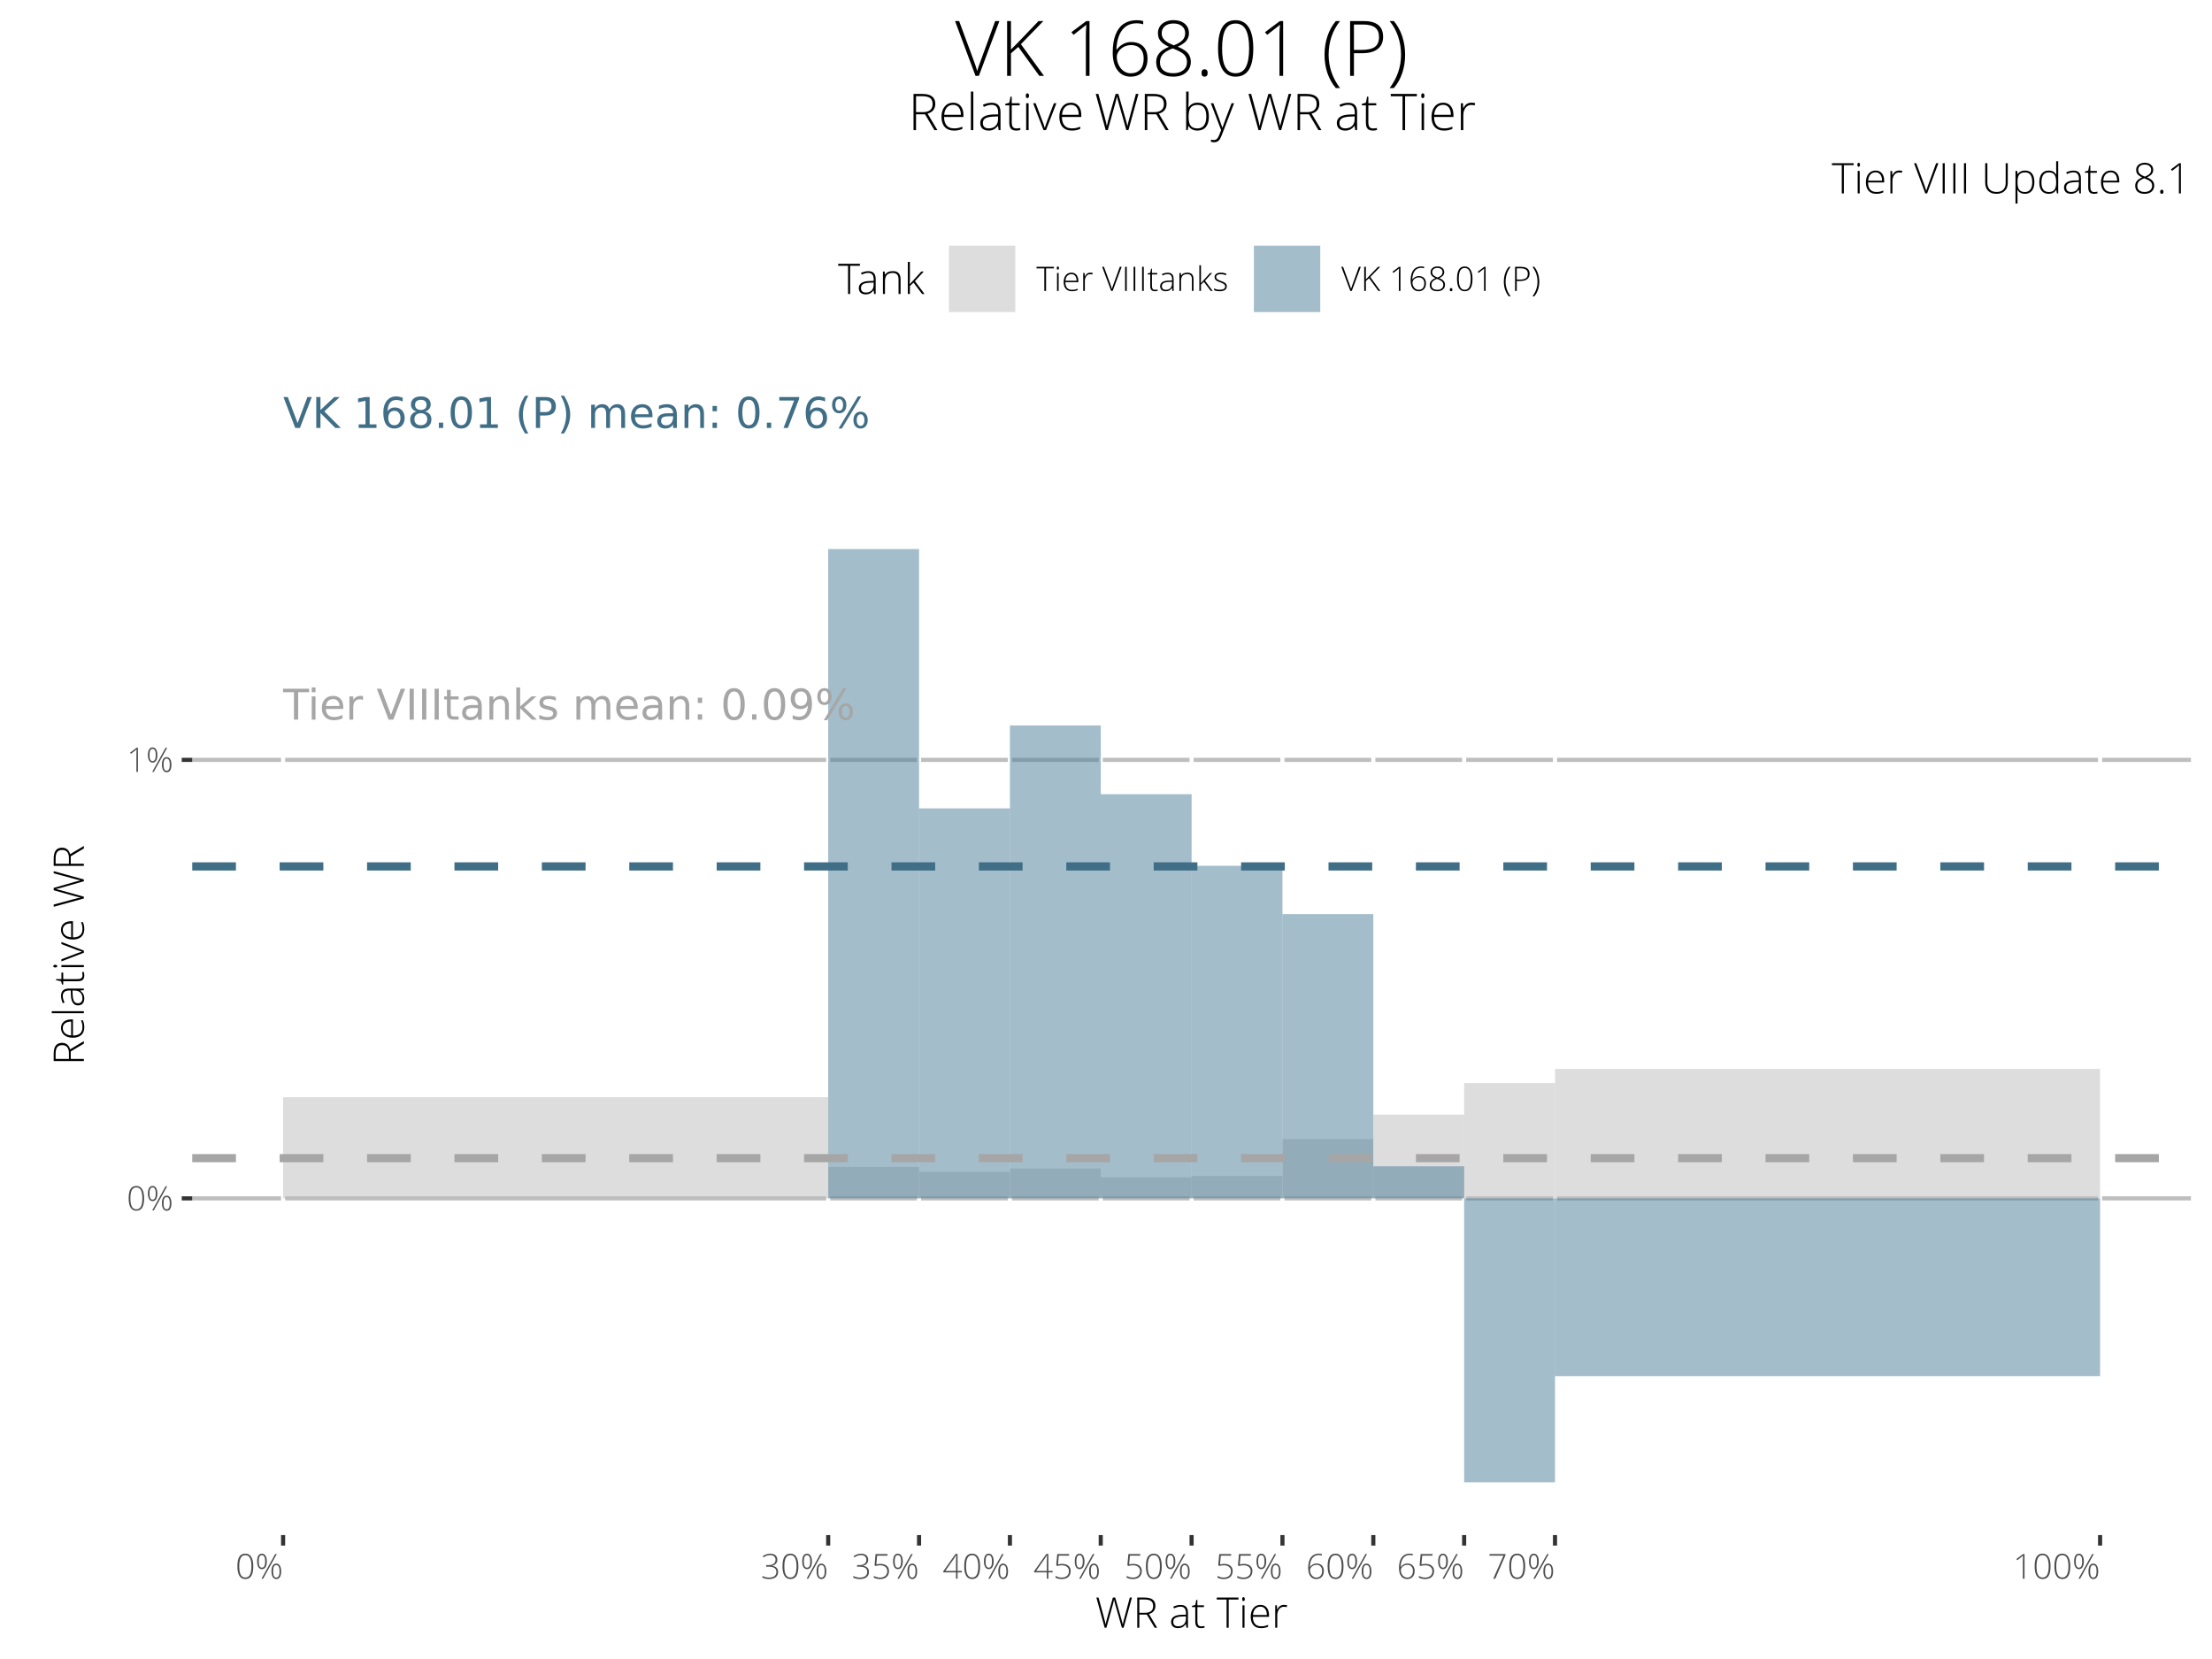
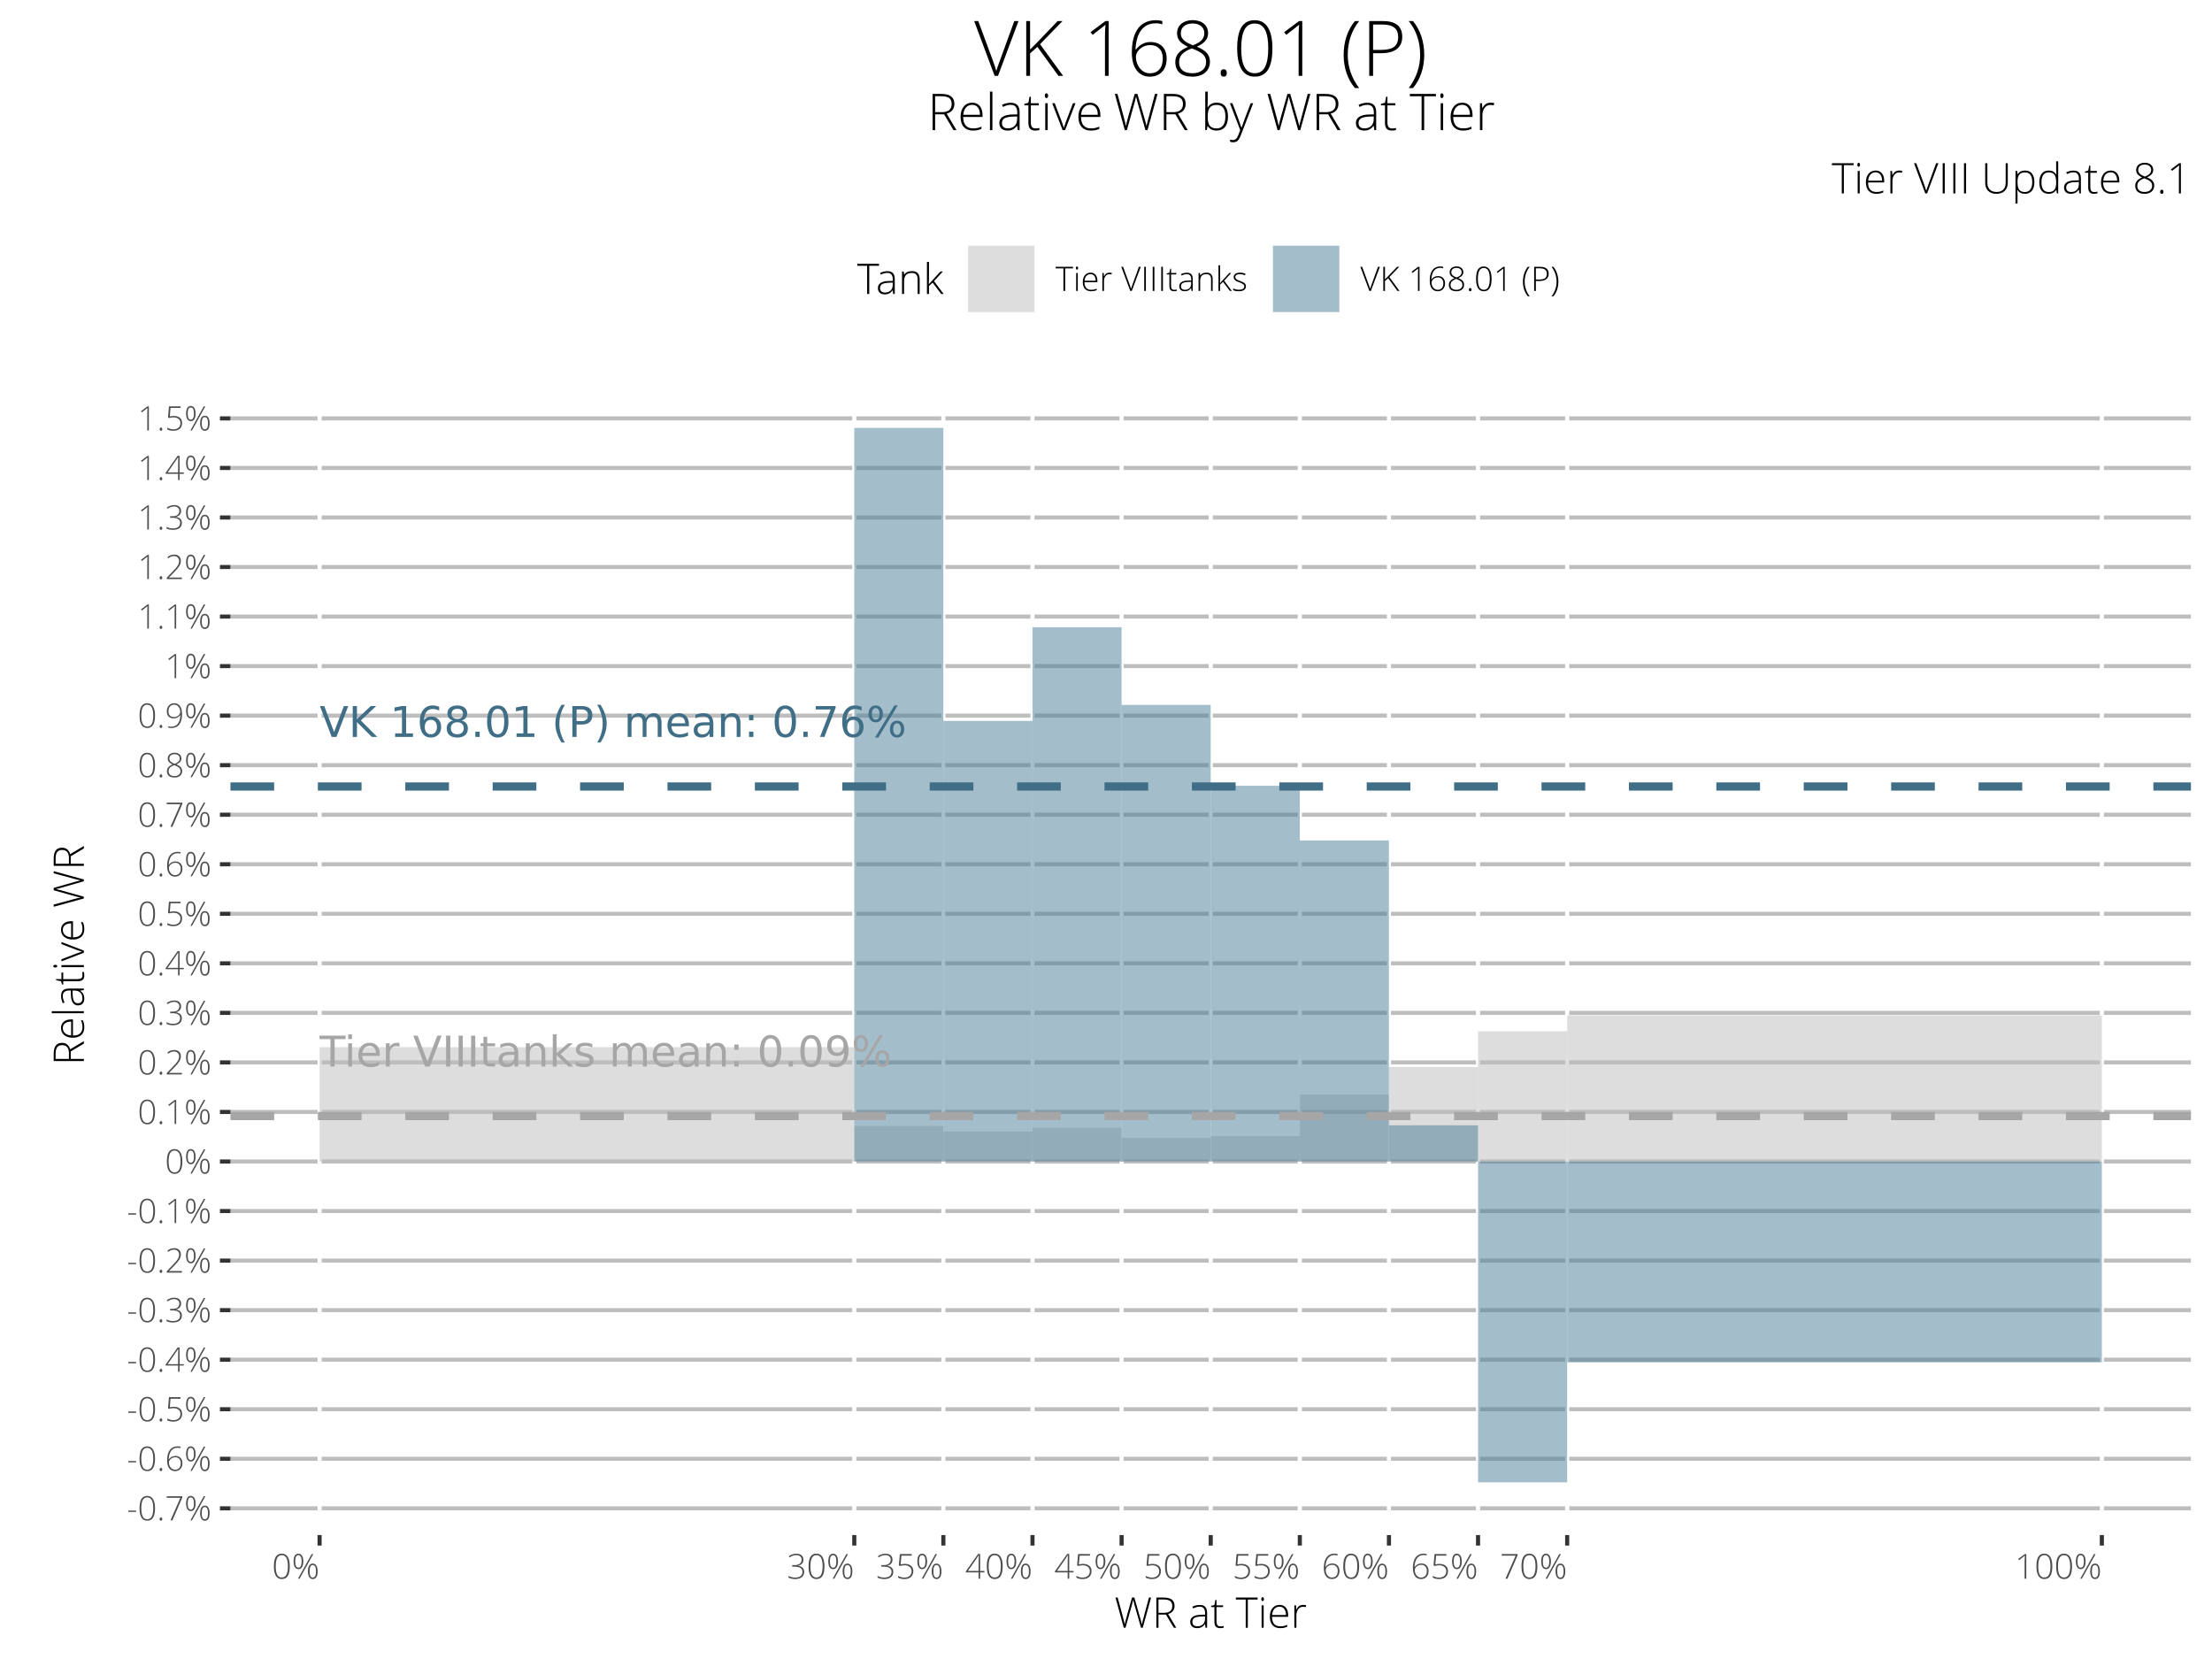
<svg xmlns="http://www.w3.org/2000/svg" class="svglite" width="576.00pt" height="432.00pt" viewBox="0 0 576.00 432.00">
  <defs>
    <style type="text/css">
    .svglite line, .svglite polyline, .svglite polygon, .svglite path, .svglite rect, .svglite circle {
      fill: none;
      stroke: #000000;
      stroke-linecap: round;
      stroke-linejoin: round;
      stroke-miterlimit: 10.00;
    }
    .svglite text {
      white-space: pre;
    }
  </style>
  </defs>
  <rect width="100%" height="100%" style="stroke: none; fill: #FFFFFF;" />
  <defs>
    <clipPath id="cpMC4wMHw1NzYuMDB8MC4wMHw0MzIuMDA=">
      <rect x="0.00" y="0.00" width="576.00" height="432.00" />
    </clipPath>
  </defs>
  <g clip-path="url(#cpMC4wMHw1NzYuMDB8MC4wMHw0MzIuMDA=)">
    <rect x="0.00" y="0" width="576.00" height="432.00" style="stroke-width: 1.07; stroke: #FFFFFF; fill: #FFFFFF;" />
  </g>
  <defs>
-     <clipPath id="cpNTAuMDZ8NTcwLjUyfDk3LjcwfDM5OS43Mw==">
-       <rect x="50.06" y="97.70" width="520.46" height="302.03" />
+     <clipPath id="cpNjAuMDF8NTcwLjUyfDk3LjcwfDM5OS43Mw==">
+       <rect x="60.01" y="97.70" width="510.51" height="302.03" />
    </clipPath>
  </defs>
-   <g clip-path="url(#cpNTAuMDZ8NTcwLjUyfDk3LjcwfDM5OS43Mw==)">
-     <rect x="50.06" y="97.70" width="520.46" height="302.03" style="stroke-width: 1.07; stroke: none;" />
-     <polyline points="50.06,369.14 570.52,369.14 " style="stroke-width: 0.53; stroke: #FFFFFF; stroke-linecap: butt;" />
-     <polyline points="50.06,254.96 570.52,254.96 " style="stroke-width: 0.53; stroke: #FFFFFF; stroke-linecap: butt;" />
-     <polyline points="50.06,140.77 570.52,140.77 " style="stroke-width: 0.53; stroke: #FFFFFF; stroke-linecap: butt;" />
-     <polyline points="144.69,399.73 144.69,97.70 " style="stroke-width: 0.53; stroke: #FFFFFF; stroke-linecap: butt;" />
-     <polyline points="227.49,399.73 227.49,97.70 " style="stroke-width: 0.53; stroke: #FFFFFF; stroke-linecap: butt;" />
-     <polyline points="251.15,399.73 251.15,97.70 " style="stroke-width: 0.53; stroke: #FFFFFF; stroke-linecap: butt;" />
-     <polyline points="274.80,399.73 274.80,97.70 " style="stroke-width: 0.53; stroke: #FFFFFF; stroke-linecap: butt;" />
-     <polyline points="298.46,399.73 298.46,97.70 " style="stroke-width: 0.53; stroke: #FFFFFF; stroke-linecap: butt;" />
-     <polyline points="322.12,399.73 322.12,97.70 " style="stroke-width: 0.53; stroke: #FFFFFF; stroke-linecap: butt;" />
-     <polyline points="345.78,399.73 345.78,97.70 " style="stroke-width: 0.53; stroke: #FFFFFF; stroke-linecap: butt;" />
-     <polyline points="369.43,399.73 369.43,97.70 " style="stroke-width: 0.53; stroke: #FFFFFF; stroke-linecap: butt;" />
-     <polyline points="393.09,399.73 393.09,97.70 " style="stroke-width: 0.53; stroke: #FFFFFF; stroke-linecap: butt;" />
-     <polyline points="475.89,399.73 475.89,97.70 " style="stroke-width: 0.53; stroke: #FFFFFF; stroke-linecap: butt;" />
-     <polyline points="50.06,312.05 570.52,312.05 " style="stroke-width: 1.07; stroke: #BEBEBE; stroke-linecap: butt;" />
-     <polyline points="50.06,197.87 570.52,197.87 " style="stroke-width: 1.07; stroke: #BEBEBE; stroke-linecap: butt;" />
-     <polyline points="73.72,399.73 73.72,97.70 " style="stroke-width: 1.07; stroke: #FFFFFF; stroke-linecap: butt;" />
-     <polyline points="215.66,399.73 215.66,97.70 " style="stroke-width: 1.07; stroke: #FFFFFF; stroke-linecap: butt;" />
-     <polyline points="239.32,399.73 239.32,97.70 " style="stroke-width: 1.07; stroke: #FFFFFF; stroke-linecap: butt;" />
-     <polyline points="262.98,399.73 262.98,97.70 " style="stroke-width: 1.07; stroke: #FFFFFF; stroke-linecap: butt;" />
-     <polyline points="286.63,399.73 286.63,97.70 " style="stroke-width: 1.07; stroke: #FFFFFF; stroke-linecap: butt;" />
-     <polyline points="310.29,399.73 310.29,97.70 " style="stroke-width: 1.07; stroke: #FFFFFF; stroke-linecap: butt;" />
-     <polyline points="333.95,399.73 333.95,97.70 " style="stroke-width: 1.07; stroke: #FFFFFF; stroke-linecap: butt;" />
-     <polyline points="357.61,399.73 357.61,97.70 " style="stroke-width: 1.07; stroke: #FFFFFF; stroke-linecap: butt;" />
-     <polyline points="381.26,399.73 381.26,97.70 " style="stroke-width: 1.07; stroke: #FFFFFF; stroke-linecap: butt;" />
-     <polyline points="404.92,399.73 404.92,97.70 " style="stroke-width: 1.07; stroke: #FFFFFF; stroke-linecap: butt;" />
-     <polyline points="546.86,399.73 546.86,97.70 " style="stroke-width: 1.07; stroke: #FFFFFF; stroke-linecap: butt;" />
-     <rect x="73.72" y="285.70" width="141.94" height="26.35" style="stroke-width: 0.00; stroke: none; stroke-linecap: butt; stroke-linejoin: miter; fill: #BDBDBD; fill-opacity: 0.50;" />
-     <rect x="215.66" y="303.87" width="23.66" height="8.18" style="stroke-width: 0.00; stroke: none; stroke-linecap: butt; stroke-linejoin: miter; fill: #BDBDBD; fill-opacity: 0.50;" />
-     <rect x="239.32" y="305.15" width="23.66" height="6.90" style="stroke-width: 0.00; stroke: none; stroke-linecap: butt; stroke-linejoin: miter; fill: #BDBDBD; fill-opacity: 0.50;" />
-     <rect x="262.98" y="304.28" width="23.66" height="7.78" style="stroke-width: 0.00; stroke: none; stroke-linecap: butt; stroke-linejoin: miter; fill: #BDBDBD; fill-opacity: 0.50;" />
-     <rect x="286.63" y="306.57" width="23.66" height="5.49" style="stroke-width: 0.00; stroke: none; stroke-linecap: butt; stroke-linejoin: miter; fill: #BDBDBD; fill-opacity: 0.50;" />
-     <rect x="310.29" y="306.22" width="23.66" height="5.83" style="stroke-width: 0.00; stroke: none; stroke-linecap: butt; stroke-linejoin: miter; fill: #BDBDBD; fill-opacity: 0.50;" />
-     <rect x="333.95" y="296.62" width="23.66" height="15.43" style="stroke-width: 0.00; stroke: none; stroke-linecap: butt; stroke-linejoin: miter; fill: #BDBDBD; fill-opacity: 0.50;" />
-     <rect x="357.61" y="290.26" width="23.66" height="21.79" style="stroke-width: 0.00; stroke: none; stroke-linecap: butt; stroke-linejoin: miter; fill: #BDBDBD; fill-opacity: 0.50;" />
-     <rect x="381.26" y="282.03" width="23.66" height="30.02" style="stroke-width: 0.00; stroke: none; stroke-linecap: butt; stroke-linejoin: miter; fill: #BDBDBD; fill-opacity: 0.50;" />
-     <rect x="404.92" y="278.36" width="141.94" height="33.69" style="stroke-width: 0.00; stroke: none; stroke-linecap: butt; stroke-linejoin: miter; fill: #BDBDBD; fill-opacity: 0.50;" />
-     <rect x="215.66" y="142.97" width="23.66" height="169.08" style="stroke-width: 0.00; stroke: none; stroke-linecap: butt; stroke-linejoin: miter; fill: #497D97; fill-opacity: 0.50;" />
-     <rect x="239.32" y="210.50" width="23.66" height="101.55" style="stroke-width: 0.00; stroke: none; stroke-linecap: butt; stroke-linejoin: miter; fill: #497D97; fill-opacity: 0.50;" />
-     <rect x="262.98" y="188.90" width="23.66" height="123.15" style="stroke-width: 0.00; stroke: none; stroke-linecap: butt; stroke-linejoin: miter; fill: #497D97; fill-opacity: 0.50;" />
-     <rect x="286.63" y="206.81" width="23.66" height="105.24" style="stroke-width: 0.00; stroke: none; stroke-linecap: butt; stroke-linejoin: miter; fill: #497D97; fill-opacity: 0.50;" />
-     <rect x="310.29" y="225.46" width="23.66" height="86.59" style="stroke-width: 0.00; stroke: none; stroke-linecap: butt; stroke-linejoin: miter; fill: #497D97; fill-opacity: 0.50;" />
-     <rect x="333.95" y="238.04" width="23.66" height="74.01" style="stroke-width: 0.00; stroke: none; stroke-linecap: butt; stroke-linejoin: miter; fill: #497D97; fill-opacity: 0.50;" />
-     <rect x="357.61" y="303.70" width="23.66" height="8.35" style="stroke-width: 0.00; stroke: none; stroke-linecap: butt; stroke-linejoin: miter; fill: #497D97; fill-opacity: 0.50;" />
-     <rect x="381.26" y="312.05" width="23.66" height="73.95" style="stroke-width: 0.00; stroke: none; stroke-linecap: butt; stroke-linejoin: miter; fill: #497D97; fill-opacity: 0.50;" />
-     <rect x="404.92" y="312.05" width="141.94" height="46.29" style="stroke-width: 0.00; stroke: none; stroke-linecap: butt; stroke-linejoin: miter; fill: #497D97; fill-opacity: 0.50;" />
-     <line x1="50.06" y1="301.58" x2="570.52" y2="301.58" style="stroke-width: 2.13; stroke: #A6A6A6; stroke-dasharray: 11.38,11.38; stroke-linecap: butt;" />
-     <line x1="50.06" y1="225.62" x2="570.52" y2="225.62" style="stroke-width: 2.13; stroke: #406E86; stroke-dasharray: 11.38,11.38; stroke-linecap: butt;" />
-     <text x="73.72" y="187.39" style="font-size: 11.04px;fill: #A6A6A6; font-family: &quot;DejaVu Sans&quot;;" textLength="148.88px" lengthAdjust="spacingAndGlyphs">Tier VIIItanks mean: 0.09%</text>
-     <text x="73.72" y="111.43" style="font-size: 11.04px;fill: #406E86; font-family: &quot;DejaVu Sans&quot;;" textLength="152.73px" lengthAdjust="spacingAndGlyphs">VK 168.01 (P) mean: 0.76%</text>
+   <g clip-path="url(#cpNjAuMDF8NTcwLjUyfDk3LjcwfDM5OS43Mw==)">
+     <rect x="60.01" y="97.70" width="510.51" height="302.03" style="stroke-width: 1.07; stroke: none;" />
+     <polyline points="60.01,399.21 570.52,399.21 " style="stroke-width: 0.53; stroke: #FFFFFF; stroke-linecap: butt;" />
+     <polyline points="60.01,386.31 570.52,386.31 " style="stroke-width: 0.53; stroke: #FFFFFF; stroke-linecap: butt;" />
+     <polyline points="60.01,373.41 570.52,373.41 " style="stroke-width: 0.53; stroke: #FFFFFF; stroke-linecap: butt;" />
+     <polyline points="60.01,360.51 570.52,360.51 " style="stroke-width: 0.53; stroke: #FFFFFF; stroke-linecap: butt;" />
+     <polyline points="60.01,347.61 570.52,347.61 " style="stroke-width: 0.53; stroke: #FFFFFF; stroke-linecap: butt;" />
+     <polyline points="60.01,334.71 570.52,334.71 " style="stroke-width: 0.53; stroke: #FFFFFF; stroke-linecap: butt;" />
+     <polyline points="60.01,321.80 570.52,321.80 " style="stroke-width: 0.53; stroke: #FFFFFF; stroke-linecap: butt;" />
+     <polyline points="60.01,308.90 570.52,308.90 " style="stroke-width: 0.53; stroke: #FFFFFF; stroke-linecap: butt;" />
+     <polyline points="60.01,296.00 570.52,296.00 " style="stroke-width: 0.53; stroke: #FFFFFF; stroke-linecap: butt;" />
+     <polyline points="60.01,283.10 570.52,283.10 " style="stroke-width: 0.53; stroke: #FFFFFF; stroke-linecap: butt;" />
+     <polyline points="60.01,270.20 570.52,270.20 " style="stroke-width: 0.53; stroke: #FFFFFF; stroke-linecap: butt;" />
+     <polyline points="60.01,257.30 570.52,257.30 " style="stroke-width: 0.53; stroke: #FFFFFF; stroke-linecap: butt;" />
+     <polyline points="60.01,244.40 570.52,244.40 " style="stroke-width: 0.53; stroke: #FFFFFF; stroke-linecap: butt;" />
+     <polyline points="60.01,231.50 570.52,231.50 " style="stroke-width: 0.53; stroke: #FFFFFF; stroke-linecap: butt;" />
+     <polyline points="60.01,218.60 570.52,218.60 " style="stroke-width: 0.53; stroke: #FFFFFF; stroke-linecap: butt;" />
+     <polyline points="60.01,205.70 570.52,205.70 " style="stroke-width: 0.53; stroke: #FFFFFF; stroke-linecap: butt;" />
+     <polyline points="60.01,192.80 570.52,192.80 " style="stroke-width: 0.53; stroke: #FFFFFF; stroke-linecap: butt;" />
+     <polyline points="60.01,179.90 570.52,179.90 " style="stroke-width: 0.53; stroke: #FFFFFF; stroke-linecap: butt;" />
+     <polyline points="60.01,167.00 570.52,167.00 " style="stroke-width: 0.53; stroke: #FFFFFF; stroke-linecap: butt;" />
+     <polyline points="60.01,154.10 570.52,154.10 " style="stroke-width: 0.53; stroke: #FFFFFF; stroke-linecap: butt;" />
+     <polyline points="60.01,141.20 570.52,141.20 " style="stroke-width: 0.53; stroke: #FFFFFF; stroke-linecap: butt;" />
+     <polyline points="60.01,128.30 570.52,128.30 " style="stroke-width: 0.53; stroke: #FFFFFF; stroke-linecap: butt;" />
+     <polyline points="60.01,115.40 570.52,115.40 " style="stroke-width: 0.53; stroke: #FFFFFF; stroke-linecap: butt;" />
+     <polyline points="60.01,102.50 570.52,102.50 " style="stroke-width: 0.53; stroke: #FFFFFF; stroke-linecap: butt;" />
+     <polyline points="152.83,399.73 152.83,97.70 " style="stroke-width: 0.53; stroke: #FFFFFF; stroke-linecap: butt;" />
+     <polyline points="234.05,399.73 234.05,97.70 " style="stroke-width: 0.53; stroke: #FFFFFF; stroke-linecap: butt;" />
+     <polyline points="257.25,399.73 257.25,97.70 " style="stroke-width: 0.53; stroke: #FFFFFF; stroke-linecap: butt;" />
+     <polyline points="280.46,399.73 280.46,97.70 " style="stroke-width: 0.53; stroke: #FFFFFF; stroke-linecap: butt;" />
+     <polyline points="303.66,399.73 303.66,97.70 " style="stroke-width: 0.53; stroke: #FFFFFF; stroke-linecap: butt;" />
+     <polyline points="326.87,399.73 326.87,97.70 " style="stroke-width: 0.53; stroke: #FFFFFF; stroke-linecap: butt;" />
+     <polyline points="350.07,399.73 350.07,97.70 " style="stroke-width: 0.53; stroke: #FFFFFF; stroke-linecap: butt;" />
+     <polyline points="373.28,399.73 373.28,97.70 " style="stroke-width: 0.53; stroke: #FFFFFF; stroke-linecap: butt;" />
+     <polyline points="396.48,399.73 396.48,97.70 " style="stroke-width: 0.53; stroke: #FFFFFF; stroke-linecap: butt;" />
+     <polyline points="477.70,399.73 477.70,97.70 " style="stroke-width: 0.53; stroke: #FFFFFF; stroke-linecap: butt;" />
+     <polyline points="60.01,392.76 570.52,392.76 " style="stroke-width: 1.07; stroke: #BEBEBE; stroke-linecap: butt;" />
+     <polyline points="60.01,379.86 570.52,379.86 " style="stroke-width: 1.07; stroke: #BEBEBE; stroke-linecap: butt;" />
+     <polyline points="60.01,366.96 570.52,366.96 " style="stroke-width: 1.07; stroke: #BEBEBE; stroke-linecap: butt;" />
+     <polyline points="60.01,354.06 570.52,354.06 " style="stroke-width: 1.07; stroke: #BEBEBE; stroke-linecap: butt;" />
+     <polyline points="60.01,341.16 570.52,341.16 " style="stroke-width: 1.07; stroke: #BEBEBE; stroke-linecap: butt;" />
+     <polyline points="60.01,328.26 570.52,328.26 " style="stroke-width: 1.07; stroke: #BEBEBE; stroke-linecap: butt;" />
+     <polyline points="60.01,315.35 570.52,315.35 " style="stroke-width: 1.07; stroke: #BEBEBE; stroke-linecap: butt;" />
+     <polyline points="60.01,302.45 570.52,302.45 " style="stroke-width: 1.07; stroke: #BEBEBE; stroke-linecap: butt;" />
+     <polyline points="60.01,289.55 570.52,289.55 " style="stroke-width: 1.07; stroke: #BEBEBE; stroke-linecap: butt;" />
+     <polyline points="60.01,276.65 570.52,276.65 " style="stroke-width: 1.07; stroke: #BEBEBE; stroke-linecap: butt;" />
+     <polyline points="60.01,263.75 570.52,263.75 " style="stroke-width: 1.07; stroke: #BEBEBE; stroke-linecap: butt;" />
+     <polyline points="60.01,250.85 570.52,250.85 " style="stroke-width: 1.07; stroke: #BEBEBE; stroke-linecap: butt;" />
+     <polyline points="60.01,237.95 570.52,237.95 " style="stroke-width: 1.07; stroke: #BEBEBE; stroke-linecap: butt;" />
+     <polyline points="60.01,225.05 570.52,225.05 " style="stroke-width: 1.07; stroke: #BEBEBE; stroke-linecap: butt;" />
+     <polyline points="60.01,212.15 570.52,212.15 " style="stroke-width: 1.07; stroke: #BEBEBE; stroke-linecap: butt;" />
+     <polyline points="60.01,199.25 570.52,199.25 " style="stroke-width: 1.07; stroke: #BEBEBE; stroke-linecap: butt;" />
+     <polyline points="60.01,186.35 570.52,186.35 " style="stroke-width: 1.07; stroke: #BEBEBE; stroke-linecap: butt;" />
+     <polyline points="60.01,173.45 570.52,173.45 " style="stroke-width: 1.07; stroke: #BEBEBE; stroke-linecap: butt;" />
+     <polyline points="60.01,160.55 570.52,160.55 " style="stroke-width: 1.07; stroke: #BEBEBE; stroke-linecap: butt;" />
+     <polyline points="60.01,147.65 570.52,147.65 " style="stroke-width: 1.07; stroke: #BEBEBE; stroke-linecap: butt;" />
+     <polyline points="60.01,134.75 570.52,134.75 " style="stroke-width: 1.07; stroke: #BEBEBE; stroke-linecap: butt;" />
+     <polyline points="60.01,121.85 570.52,121.85 " style="stroke-width: 1.07; stroke: #BEBEBE; stroke-linecap: butt;" />
+     <polyline points="60.01,108.95 570.52,108.95 " style="stroke-width: 1.07; stroke: #BEBEBE; stroke-linecap: butt;" />
+     <polyline points="83.22,399.73 83.22,97.70 " style="stroke-width: 1.07; stroke: #FFFFFF; stroke-linecap: butt;" />
+     <polyline points="222.45,399.73 222.45,97.70 " style="stroke-width: 1.07; stroke: #FFFFFF; stroke-linecap: butt;" />
+     <polyline points="245.65,399.73 245.65,97.70 " style="stroke-width: 1.07; stroke: #FFFFFF; stroke-linecap: butt;" />
+     <polyline points="268.86,399.73 268.86,97.70 " style="stroke-width: 1.07; stroke: #FFFFFF; stroke-linecap: butt;" />
+     <polyline points="292.06,399.73 292.06,97.70 " style="stroke-width: 1.07; stroke: #FFFFFF; stroke-linecap: butt;" />
+     <polyline points="315.27,399.73 315.27,97.70 " style="stroke-width: 1.07; stroke: #FFFFFF; stroke-linecap: butt;" />
+     <polyline points="338.47,399.73 338.47,97.70 " style="stroke-width: 1.07; stroke: #FFFFFF; stroke-linecap: butt;" />
+     <polyline points="361.68,399.73 361.68,97.70 " style="stroke-width: 1.07; stroke: #FFFFFF; stroke-linecap: butt;" />
+     <polyline points="384.88,399.73 384.88,97.70 " style="stroke-width: 1.07; stroke: #FFFFFF; stroke-linecap: butt;" />
+     <polyline points="408.09,399.73 408.09,97.70 " style="stroke-width: 1.07; stroke: #FFFFFF; stroke-linecap: butt;" />
+     <polyline points="547.32,399.73 547.32,97.70 " style="stroke-width: 1.07; stroke: #FFFFFF; stroke-linecap: butt;" />
+     <rect x="83.22" y="272.68" width="139.23" height="29.77" style="stroke-width: 0.00; stroke: none; stroke-linecap: butt; stroke-linejoin: miter; fill: #BDBDBD; fill-opacity: 0.50;" />
+     <rect x="222.45" y="293.21" width="23.20" height="9.24" style="stroke-width: 0.00; stroke: none; stroke-linecap: butt; stroke-linejoin: miter; fill: #BDBDBD; fill-opacity: 0.50;" />
+     <rect x="245.65" y="294.66" width="23.20" height="7.79" style="stroke-width: 0.00; stroke: none; stroke-linecap: butt; stroke-linejoin: miter; fill: #BDBDBD; fill-opacity: 0.50;" />
+     <rect x="268.86" y="293.67" width="23.20" height="8.78" style="stroke-width: 0.00; stroke: none; stroke-linecap: butt; stroke-linejoin: miter; fill: #BDBDBD; fill-opacity: 0.50;" />
+     <rect x="292.06" y="296.26" width="23.20" height="6.20" style="stroke-width: 0.00; stroke: none; stroke-linecap: butt; stroke-linejoin: miter; fill: #BDBDBD; fill-opacity: 0.50;" />
+     <rect x="315.27" y="295.86" width="23.20" height="6.59" style="stroke-width: 0.00; stroke: none; stroke-linecap: butt; stroke-linejoin: miter; fill: #BDBDBD; fill-opacity: 0.50;" />
+     <rect x="338.47" y="285.02" width="23.20" height="17.43" style="stroke-width: 0.00; stroke: none; stroke-linecap: butt; stroke-linejoin: miter; fill: #BDBDBD; fill-opacity: 0.50;" />
+     <rect x="361.68" y="277.84" width="23.20" height="24.62" style="stroke-width: 0.00; stroke: none; stroke-linecap: butt; stroke-linejoin: miter; fill: #BDBDBD; fill-opacity: 0.50;" />
+     <rect x="384.88" y="268.54" width="23.20" height="33.92" style="stroke-width: 0.00; stroke: none; stroke-linecap: butt; stroke-linejoin: miter; fill: #BDBDBD; fill-opacity: 0.50;" />
+     <rect x="408.09" y="264.39" width="139.23" height="38.06" style="stroke-width: 0.00; stroke: none; stroke-linecap: butt; stroke-linejoin: miter; fill: #BDBDBD; fill-opacity: 0.50;" />
+     <rect x="222.45" y="111.43" width="23.20" height="191.02" style="stroke-width: 0.00; stroke: none; stroke-linecap: butt; stroke-linejoin: miter; fill: #497D97; fill-opacity: 0.50;" />
+     <rect x="245.65" y="187.72" width="23.20" height="114.73" style="stroke-width: 0.00; stroke: none; stroke-linecap: butt; stroke-linejoin: miter; fill: #497D97; fill-opacity: 0.50;" />
+     <rect x="268.86" y="163.32" width="23.20" height="139.14" style="stroke-width: 0.00; stroke: none; stroke-linecap: butt; stroke-linejoin: miter; fill: #497D97; fill-opacity: 0.50;" />
+     <rect x="292.06" y="183.56" width="23.20" height="118.89" style="stroke-width: 0.00; stroke: none; stroke-linecap: butt; stroke-linejoin: miter; fill: #497D97; fill-opacity: 0.50;" />
+     <rect x="315.27" y="204.62" width="23.20" height="97.83" style="stroke-width: 0.00; stroke: none; stroke-linecap: butt; stroke-linejoin: miter; fill: #497D97; fill-opacity: 0.50;" />
+     <rect x="338.47" y="218.84" width="23.20" height="83.62" style="stroke-width: 0.00; stroke: none; stroke-linecap: butt; stroke-linejoin: miter; fill: #497D97; fill-opacity: 0.50;" />
+     <rect x="361.68" y="293.02" width="23.20" height="9.43" style="stroke-width: 0.00; stroke: none; stroke-linecap: butt; stroke-linejoin: miter; fill: #497D97; fill-opacity: 0.50;" />
+     <rect x="384.88" y="302.45" width="23.20" height="83.55" style="stroke-width: 0.00; stroke: none; stroke-linecap: butt; stroke-linejoin: miter; fill: #497D97; fill-opacity: 0.50;" />
+     <rect x="408.09" y="302.45" width="139.23" height="52.30" style="stroke-width: 0.00; stroke: none; stroke-linecap: butt; stroke-linejoin: miter; fill: #497D97; fill-opacity: 0.50;" />
+     <line x1="60.01" y1="290.62" x2="570.52" y2="290.62" style="stroke-width: 2.13; stroke: #A6A6A6; stroke-dasharray: 11.38,11.38; stroke-linecap: butt;" />
+     <line x1="60.01" y1="204.80" x2="570.52" y2="204.80" style="stroke-width: 2.13; stroke: #406E86; stroke-dasharray: 11.38,11.38; stroke-linecap: butt;" />
+     <text x="83.22" y="277.72" style="font-size: 11.04px;fill: #A6A6A6; font-family: &quot;DejaVu Sans&quot;;" textLength="148.88px" lengthAdjust="spacingAndGlyphs">Tier VIIItanks mean: 0.09%</text>
+     <text x="83.22" y="191.90" style="font-size: 11.04px;fill: #406E86; font-family: &quot;DejaVu Sans&quot;;" textLength="152.73px" lengthAdjust="spacingAndGlyphs">VK 168.01 (P) mean: 0.76%</text>
  </g>
  <g clip-path="url(#cpMC4wMHw1NzYuMDB8MC4wMHw0MzIuMDA=)">
-     <text x="45.13" y="315.19" text-anchor="end" style="font-size: 8.80px; font-weight: 300;fill: #4D4D4D; font-family: &quot;Open Sans&quot;;" textLength="12.12px" lengthAdjust="spacingAndGlyphs">0%</text>
-     <text x="45.13" y="201.00" text-anchor="end" style="font-size: 8.80px; font-weight: 300;fill: #4D4D4D; font-family: &quot;Open Sans&quot;;" textLength="12.12px" lengthAdjust="spacingAndGlyphs">1%</text>
-     <polyline points="47.32,312.05 50.06,312.05 " style="stroke-width: 1.07; stroke: #333333; stroke-linecap: butt;" />
-     <polyline points="47.32,197.87 50.06,197.87 " style="stroke-width: 1.07; stroke: #333333; stroke-linecap: butt;" />
-     <polyline points="73.72,402.47 73.72,399.73 " style="stroke-width: 1.07; stroke: #333333; stroke-linecap: butt;" />
-     <polyline points="215.66,402.47 215.66,399.73 " style="stroke-width: 1.07; stroke: #333333; stroke-linecap: butt;" />
-     <polyline points="239.32,402.47 239.32,399.73 " style="stroke-width: 1.07; stroke: #333333; stroke-linecap: butt;" />
-     <polyline points="262.98,402.47 262.98,399.73 " style="stroke-width: 1.07; stroke: #333333; stroke-linecap: butt;" />
-     <polyline points="286.63,402.47 286.63,399.73 " style="stroke-width: 1.07; stroke: #333333; stroke-linecap: butt;" />
-     <polyline points="310.29,402.47 310.29,399.73 " style="stroke-width: 1.07; stroke: #333333; stroke-linecap: butt;" />
-     <polyline points="333.95,402.47 333.95,399.73 " style="stroke-width: 1.07; stroke: #333333; stroke-linecap: butt;" />
-     <polyline points="357.61,402.47 357.61,399.73 " style="stroke-width: 1.07; stroke: #333333; stroke-linecap: butt;" />
-     <polyline points="381.26,402.47 381.26,399.73 " style="stroke-width: 1.07; stroke: #333333; stroke-linecap: butt;" />
-     <polyline points="404.92,402.47 404.92,399.73 " style="stroke-width: 1.07; stroke: #333333; stroke-linecap: butt;" />
-     <polyline points="546.86,402.47 546.86,399.73 " style="stroke-width: 1.07; stroke: #333333; stroke-linecap: butt;" />
-     <text x="73.72" y="411.09" text-anchor="end" style="font-size: 9.00px; font-weight: 300;fill: #4D4D4D; font-family: &quot;Open Sans&quot;;" textLength="12.41px" lengthAdjust="spacingAndGlyphs">0%</text>
-     <text x="215.66" y="411.09" text-anchor="end" style="font-size: 9.00px; font-weight: 300;fill: #4D4D4D; font-family: &quot;Open Sans&quot;;" textLength="17.55px" lengthAdjust="spacingAndGlyphs">30%</text>
-     <text x="239.32" y="411.09" text-anchor="end" style="font-size: 9.00px; font-weight: 300;fill: #4D4D4D; font-family: &quot;Open Sans&quot;;" textLength="17.55px" lengthAdjust="spacingAndGlyphs">35%</text>
-     <text x="262.98" y="411.09" text-anchor="end" style="font-size: 9.00px; font-weight: 300;fill: #4D4D4D; font-family: &quot;Open Sans&quot;;" textLength="17.55px" lengthAdjust="spacingAndGlyphs">40%</text>
-     <text x="286.63" y="411.09" text-anchor="end" style="font-size: 9.00px; font-weight: 300;fill: #4D4D4D; font-family: &quot;Open Sans&quot;;" textLength="17.55px" lengthAdjust="spacingAndGlyphs">45%</text>
-     <text x="310.29" y="411.09" text-anchor="end" style="font-size: 9.00px; font-weight: 300;fill: #4D4D4D; font-family: &quot;Open Sans&quot;;" textLength="17.55px" lengthAdjust="spacingAndGlyphs">50%</text>
-     <text x="333.95" y="411.09" text-anchor="end" style="font-size: 9.00px; font-weight: 300;fill: #4D4D4D; font-family: &quot;Open Sans&quot;;" textLength="17.55px" lengthAdjust="spacingAndGlyphs">55%</text>
-     <text x="357.61" y="411.09" text-anchor="end" style="font-size: 9.00px; font-weight: 300;fill: #4D4D4D; font-family: &quot;Open Sans&quot;;" textLength="17.55px" lengthAdjust="spacingAndGlyphs">60%</text>
-     <text x="381.26" y="411.09" text-anchor="end" style="font-size: 9.00px; font-weight: 300;fill: #4D4D4D; font-family: &quot;Open Sans&quot;;" textLength="17.55px" lengthAdjust="spacingAndGlyphs">65%</text>
-     <text x="404.92" y="411.09" text-anchor="end" style="font-size: 9.00px; font-weight: 300;fill: #4D4D4D; font-family: &quot;Open Sans&quot;;" textLength="17.55px" lengthAdjust="spacingAndGlyphs">70%</text>
-     <text x="546.86" y="411.09" text-anchor="end" style="font-size: 9.00px; font-weight: 300;fill: #4D4D4D; font-family: &quot;Open Sans&quot;;" textLength="22.69px" lengthAdjust="spacingAndGlyphs">100%</text>
-     <text x="310.29" y="423.86" text-anchor="middle" style="font-size: 11.00px; font-weight: 300; font-family: &quot;Open Sans&quot;;" textLength="50.16px" lengthAdjust="spacingAndGlyphs">WR at Tier</text>
+     <text x="55.08" y="395.90" text-anchor="end" style="font-size: 8.80px; font-weight: 300;fill: #4D4D4D; font-family: &quot;Open Sans&quot;;" textLength="22.08px" lengthAdjust="spacingAndGlyphs">-0.7%</text>
+     <text x="55.08" y="383.00" text-anchor="end" style="font-size: 8.80px; font-weight: 300;fill: #4D4D4D; font-family: &quot;Open Sans&quot;;" textLength="22.08px" lengthAdjust="spacingAndGlyphs">-0.6%</text>
+     <text x="55.08" y="370.10" text-anchor="end" style="font-size: 8.80px; font-weight: 300;fill: #4D4D4D; font-family: &quot;Open Sans&quot;;" textLength="22.08px" lengthAdjust="spacingAndGlyphs">-0.5%</text>
+     <text x="55.08" y="357.20" text-anchor="end" style="font-size: 8.80px; font-weight: 300;fill: #4D4D4D; font-family: &quot;Open Sans&quot;;" textLength="22.08px" lengthAdjust="spacingAndGlyphs">-0.4%</text>
+     <text x="55.08" y="344.29" text-anchor="end" style="font-size: 8.80px; font-weight: 300;fill: #4D4D4D; font-family: &quot;Open Sans&quot;;" textLength="22.08px" lengthAdjust="spacingAndGlyphs">-0.3%</text>
+     <text x="55.08" y="331.39" text-anchor="end" style="font-size: 8.80px; font-weight: 300;fill: #4D4D4D; font-family: &quot;Open Sans&quot;;" textLength="22.08px" lengthAdjust="spacingAndGlyphs">-0.2%</text>
+     <text x="55.08" y="318.49" text-anchor="end" style="font-size: 8.80px; font-weight: 300;fill: #4D4D4D; font-family: &quot;Open Sans&quot;;" textLength="22.08px" lengthAdjust="spacingAndGlyphs">-0.1%</text>
+     <text x="55.08" y="305.59" text-anchor="end" style="font-size: 8.80px; font-weight: 300;fill: #4D4D4D; font-family: &quot;Open Sans&quot;;" textLength="12.12px" lengthAdjust="spacingAndGlyphs">0%</text>
+     <text x="55.08" y="292.69" text-anchor="end" style="font-size: 8.80px; font-weight: 300;fill: #4D4D4D; font-family: &quot;Open Sans&quot;;" textLength="19.25px" lengthAdjust="spacingAndGlyphs">0.1%</text>
+     <text x="55.08" y="279.79" text-anchor="end" style="font-size: 8.80px; font-weight: 300;fill: #4D4D4D; font-family: &quot;Open Sans&quot;;" textLength="19.25px" lengthAdjust="spacingAndGlyphs">0.2%</text>
+     <text x="55.08" y="266.89" text-anchor="end" style="font-size: 8.80px; font-weight: 300;fill: #4D4D4D; font-family: &quot;Open Sans&quot;;" textLength="19.25px" lengthAdjust="spacingAndGlyphs">0.3%</text>
+     <text x="55.08" y="253.99" text-anchor="end" style="font-size: 8.80px; font-weight: 300;fill: #4D4D4D; font-family: &quot;Open Sans&quot;;" textLength="19.25px" lengthAdjust="spacingAndGlyphs">0.4%</text>
+     <text x="55.08" y="241.09" text-anchor="end" style="font-size: 8.80px; font-weight: 300;fill: #4D4D4D; font-family: &quot;Open Sans&quot;;" textLength="19.25px" lengthAdjust="spacingAndGlyphs">0.5%</text>
+     <text x="55.08" y="228.19" text-anchor="end" style="font-size: 8.80px; font-weight: 300;fill: #4D4D4D; font-family: &quot;Open Sans&quot;;" textLength="19.25px" lengthAdjust="spacingAndGlyphs">0.6%</text>
+     <text x="55.08" y="215.29" text-anchor="end" style="font-size: 8.80px; font-weight: 300;fill: #4D4D4D; font-family: &quot;Open Sans&quot;;" textLength="19.25px" lengthAdjust="spacingAndGlyphs">0.7%</text>
+     <text x="55.08" y="202.39" text-anchor="end" style="font-size: 8.80px; font-weight: 300;fill: #4D4D4D; font-family: &quot;Open Sans&quot;;" textLength="19.25px" lengthAdjust="spacingAndGlyphs">0.8%</text>
+     <text x="55.08" y="189.49" text-anchor="end" style="font-size: 8.80px; font-weight: 300;fill: #4D4D4D; font-family: &quot;Open Sans&quot;;" textLength="19.25px" lengthAdjust="spacingAndGlyphs">0.9%</text>
+     <text x="55.08" y="176.59" text-anchor="end" style="font-size: 8.80px; font-weight: 300;fill: #4D4D4D; font-family: &quot;Open Sans&quot;;" textLength="12.12px" lengthAdjust="spacingAndGlyphs">1%</text>
+     <text x="55.08" y="163.69" text-anchor="end" style="font-size: 8.80px; font-weight: 300;fill: #4D4D4D; font-family: &quot;Open Sans&quot;;" textLength="19.25px" lengthAdjust="spacingAndGlyphs">1.1%</text>
+     <text x="55.08" y="150.79" text-anchor="end" style="font-size: 8.80px; font-weight: 300;fill: #4D4D4D; font-family: &quot;Open Sans&quot;;" textLength="19.25px" lengthAdjust="spacingAndGlyphs">1.2%</text>
+     <text x="55.08" y="137.89" text-anchor="end" style="font-size: 8.80px; font-weight: 300;fill: #4D4D4D; font-family: &quot;Open Sans&quot;;" textLength="19.25px" lengthAdjust="spacingAndGlyphs">1.3%</text>
+     <text x="55.08" y="124.99" text-anchor="end" style="font-size: 8.80px; font-weight: 300;fill: #4D4D4D; font-family: &quot;Open Sans&quot;;" textLength="19.25px" lengthAdjust="spacingAndGlyphs">1.4%</text>
+     <text x="55.08" y="112.09" text-anchor="end" style="font-size: 8.80px; font-weight: 300;fill: #4D4D4D; font-family: &quot;Open Sans&quot;;" textLength="19.25px" lengthAdjust="spacingAndGlyphs">1.5%</text>
+     <polyline points="57.27,392.76 60.01,392.76 " style="stroke-width: 1.07; stroke: #333333; stroke-linecap: butt;" />
+     <polyline points="57.27,379.86 60.01,379.86 " style="stroke-width: 1.07; stroke: #333333; stroke-linecap: butt;" />
+     <polyline points="57.27,366.96 60.01,366.96 " style="stroke-width: 1.07; stroke: #333333; stroke-linecap: butt;" />
+     <polyline points="57.27,354.06 60.01,354.06 " style="stroke-width: 1.07; stroke: #333333; stroke-linecap: butt;" />
+     <polyline points="57.27,341.16 60.01,341.16 " style="stroke-width: 1.07; stroke: #333333; stroke-linecap: butt;" />
+     <polyline points="57.27,328.26 60.01,328.26 " style="stroke-width: 1.07; stroke: #333333; stroke-linecap: butt;" />
+     <polyline points="57.27,315.35 60.01,315.35 " style="stroke-width: 1.07; stroke: #333333; stroke-linecap: butt;" />
+     <polyline points="57.27,302.45 60.01,302.45 " style="stroke-width: 1.07; stroke: #333333; stroke-linecap: butt;" />
+     <polyline points="57.27,289.55 60.01,289.55 " style="stroke-width: 1.07; stroke: #333333; stroke-linecap: butt;" />
+     <polyline points="57.27,276.65 60.01,276.65 " style="stroke-width: 1.07; stroke: #333333; stroke-linecap: butt;" />
+     <polyline points="57.27,263.75 60.01,263.75 " style="stroke-width: 1.07; stroke: #333333; stroke-linecap: butt;" />
+     <polyline points="57.27,250.85 60.01,250.85 " style="stroke-width: 1.07; stroke: #333333; stroke-linecap: butt;" />
+     <polyline points="57.27,237.95 60.01,237.95 " style="stroke-width: 1.07; stroke: #333333; stroke-linecap: butt;" />
+     <polyline points="57.27,225.05 60.01,225.05 " style="stroke-width: 1.07; stroke: #333333; stroke-linecap: butt;" />
+     <polyline points="57.27,212.15 60.01,212.15 " style="stroke-width: 1.07; stroke: #333333; stroke-linecap: butt;" />
+     <polyline points="57.27,199.25 60.01,199.25 " style="stroke-width: 1.07; stroke: #333333; stroke-linecap: butt;" />
+     <polyline points="57.27,186.35 60.01,186.35 " style="stroke-width: 1.07; stroke: #333333; stroke-linecap: butt;" />
+     <polyline points="57.27,173.45 60.01,173.45 " style="stroke-width: 1.07; stroke: #333333; stroke-linecap: butt;" />
+     <polyline points="57.27,160.55 60.01,160.55 " style="stroke-width: 1.07; stroke: #333333; stroke-linecap: butt;" />
+     <polyline points="57.27,147.65 60.01,147.65 " style="stroke-width: 1.07; stroke: #333333; stroke-linecap: butt;" />
+     <polyline points="57.27,134.75 60.01,134.75 " style="stroke-width: 1.07; stroke: #333333; stroke-linecap: butt;" />
+     <polyline points="57.27,121.85 60.01,121.85 " style="stroke-width: 1.07; stroke: #333333; stroke-linecap: butt;" />
+     <polyline points="57.27,108.95 60.01,108.95 " style="stroke-width: 1.07; stroke: #333333; stroke-linecap: butt;" />
+     <polyline points="83.22,402.47 83.22,399.73 " style="stroke-width: 1.07; stroke: #333333; stroke-linecap: butt;" />
+     <polyline points="222.45,402.47 222.45,399.73 " style="stroke-width: 1.07; stroke: #333333; stroke-linecap: butt;" />
+     <polyline points="245.65,402.47 245.65,399.73 " style="stroke-width: 1.07; stroke: #333333; stroke-linecap: butt;" />
+     <polyline points="268.86,402.47 268.86,399.73 " style="stroke-width: 1.07; stroke: #333333; stroke-linecap: butt;" />
+     <polyline points="292.06,402.47 292.06,399.73 " style="stroke-width: 1.07; stroke: #333333; stroke-linecap: butt;" />
+     <polyline points="315.27,402.47 315.27,399.73 " style="stroke-width: 1.07; stroke: #333333; stroke-linecap: butt;" />
+     <polyline points="338.47,402.47 338.47,399.73 " style="stroke-width: 1.07; stroke: #333333; stroke-linecap: butt;" />
+     <polyline points="361.68,402.47 361.68,399.73 " style="stroke-width: 1.07; stroke: #333333; stroke-linecap: butt;" />
+     <polyline points="384.88,402.47 384.88,399.73 " style="stroke-width: 1.07; stroke: #333333; stroke-linecap: butt;" />
+     <polyline points="408.09,402.47 408.09,399.73 " style="stroke-width: 1.07; stroke: #333333; stroke-linecap: butt;" />
+     <polyline points="547.32,402.47 547.32,399.73 " style="stroke-width: 1.07; stroke: #333333; stroke-linecap: butt;" />
+     <text x="83.22" y="411.09" text-anchor="end" style="font-size: 9.00px; font-weight: 300;fill: #4D4D4D; font-family: &quot;Open Sans&quot;;" textLength="12.41px" lengthAdjust="spacingAndGlyphs">0%</text>
+     <text x="222.45" y="411.09" text-anchor="end" style="font-size: 9.00px; font-weight: 300;fill: #4D4D4D; font-family: &quot;Open Sans&quot;;" textLength="17.55px" lengthAdjust="spacingAndGlyphs">30%</text>
+     <text x="245.65" y="411.09" text-anchor="end" style="font-size: 9.00px; font-weight: 300;fill: #4D4D4D; font-family: &quot;Open Sans&quot;;" textLength="17.55px" lengthAdjust="spacingAndGlyphs">35%</text>
+     <text x="268.86" y="411.09" text-anchor="end" style="font-size: 9.00px; font-weight: 300;fill: #4D4D4D; font-family: &quot;Open Sans&quot;;" textLength="17.55px" lengthAdjust="spacingAndGlyphs">40%</text>
+     <text x="292.06" y="411.09" text-anchor="end" style="font-size: 9.00px; font-weight: 300;fill: #4D4D4D; font-family: &quot;Open Sans&quot;;" textLength="17.55px" lengthAdjust="spacingAndGlyphs">45%</text>
+     <text x="315.27" y="411.09" text-anchor="end" style="font-size: 9.00px; font-weight: 300;fill: #4D4D4D; font-family: &quot;Open Sans&quot;;" textLength="17.55px" lengthAdjust="spacingAndGlyphs">50%</text>
+     <text x="338.47" y="411.09" text-anchor="end" style="font-size: 9.00px; font-weight: 300;fill: #4D4D4D; font-family: &quot;Open Sans&quot;;" textLength="17.55px" lengthAdjust="spacingAndGlyphs">55%</text>
+     <text x="361.68" y="411.09" text-anchor="end" style="font-size: 9.00px; font-weight: 300;fill: #4D4D4D; font-family: &quot;Open Sans&quot;;" textLength="17.55px" lengthAdjust="spacingAndGlyphs">60%</text>
+     <text x="384.88" y="411.09" text-anchor="end" style="font-size: 9.00px; font-weight: 300;fill: #4D4D4D; font-family: &quot;Open Sans&quot;;" textLength="17.55px" lengthAdjust="spacingAndGlyphs">65%</text>
+     <text x="408.09" y="411.09" text-anchor="end" style="font-size: 9.00px; font-weight: 300;fill: #4D4D4D; font-family: &quot;Open Sans&quot;;" textLength="17.55px" lengthAdjust="spacingAndGlyphs">70%</text>
+     <text x="547.32" y="411.09" text-anchor="end" style="font-size: 9.00px; font-weight: 300;fill: #4D4D4D; font-family: &quot;Open Sans&quot;;" textLength="22.69px" lengthAdjust="spacingAndGlyphs">100%</text>
+     <text x="315.27" y="423.86" text-anchor="middle" style="font-size: 11.00px; font-weight: 300; font-family: &quot;Open Sans&quot;;" textLength="50.16px" lengthAdjust="spacingAndGlyphs">WR at Tier</text>
    <text transform="translate(21.84,248.72) rotate(-90)" text-anchor="middle" style="font-size: 11.00px; font-weight: 300; font-family: &quot;Open Sans&quot;;" textLength="57.36px" lengthAdjust="spacingAndGlyphs">Relative WR</text>
-     <rect x="212.74" y="58.50" width="195.11" height="28.24" style="stroke-width: 1.07; stroke: none; fill: #FFFFFF;" />
-     <text x="218.22" y="76.55" style="font-size: 11.00px; font-weight: 300; font-family: &quot;Open Sans&quot;;" textLength="23.41px" lengthAdjust="spacingAndGlyphs">Tank</text>
-     <rect x="247.10" y="63.98" width="17.28" height="17.28" style="stroke-width: 1.07; stroke: none;" />
-     <rect x="247.10" y="63.98" width="17.28" height="17.28" style="stroke-width: 0.00; stroke: none; stroke-linecap: butt; stroke-linejoin: miter; fill: #BDBDBD; fill-opacity: 0.50;" />
-     <rect x="326.51" y="63.98" width="17.28" height="17.28" style="stroke-width: 1.07; stroke: none;" />
-     <rect x="326.51" y="63.98" width="17.28" height="17.28" style="stroke-width: 0.00; stroke: none; stroke-linecap: butt; stroke-linejoin: miter; fill: #497D97; fill-opacity: 0.50;" />
-     <text x="269.86" y="75.76" style="font-size: 8.80px; font-weight: 300; font-family: &quot;Open Sans&quot;;" textLength="50.02px" lengthAdjust="spacingAndGlyphs">Tier VIIItanks</text>
-     <text x="349.27" y="75.76" style="font-size: 8.80px; font-weight: 300; font-family: &quot;Open Sans&quot;;" textLength="51.90px" lengthAdjust="spacingAndGlyphs">VK 168.01 (P)</text>
+     <rect x="217.71" y="58.50" width="195.11" height="28.24" style="stroke-width: 1.07; stroke: none; fill: #FFFFFF;" />
+     <text x="223.19" y="76.55" style="font-size: 11.00px; font-weight: 300; font-family: &quot;Open Sans&quot;;" textLength="23.41px" lengthAdjust="spacingAndGlyphs">Tank</text>
+     <rect x="252.08" y="63.98" width="17.28" height="17.28" style="stroke-width: 1.07; stroke: none;" />
+     <rect x="252.08" y="63.98" width="17.28" height="17.28" style="stroke-width: 0.00; stroke: none; stroke-linecap: butt; stroke-linejoin: miter; fill: #BDBDBD; fill-opacity: 0.50;" />
+     <rect x="331.48" y="63.98" width="17.28" height="17.28" style="stroke-width: 1.07; stroke: none;" />
+     <rect x="331.48" y="63.98" width="17.28" height="17.28" style="stroke-width: 0.00; stroke: none; stroke-linecap: butt; stroke-linejoin: miter; fill: #497D97; fill-opacity: 0.50;" />
+     <text x="274.84" y="75.76" style="font-size: 8.80px; font-weight: 300; font-family: &quot;Open Sans&quot;;" textLength="50.02px" lengthAdjust="spacingAndGlyphs">Tier VIIItanks</text>
+     <text x="354.24" y="75.76" style="font-size: 8.80px; font-weight: 300; font-family: &quot;Open Sans&quot;;" textLength="51.90px" lengthAdjust="spacingAndGlyphs">VK 168.01 (P)</text>
    <text x="570.52" y="50.36" text-anchor="end" style="font-size: 11.00px; font-weight: 300; font-family: &quot;Open Sans&quot;;" textLength="93.55px" lengthAdjust="spacingAndGlyphs">Tier VIII Update 8.1</text>
-     <text x="248.69" y="19.76" style="font-size: 20.00px; font-weight: 300; font-family: &quot;Open Sans&quot;;" textLength="23.16px" lengthAdjust="spacingAndGlyphs">VK</text>
-     <text x="277.05" y="19.76" style="font-size: 20.00px; font-weight: 300; font-family: &quot;Open Sans&quot;;" textLength="61.86px" lengthAdjust="spacingAndGlyphs">168.01</text>
-     <text x="344.11" y="19.76" style="font-size: 20.00px; font-weight: 300; font-family: &quot;Open Sans&quot;;" textLength="22.59px" lengthAdjust="spacingAndGlyphs">(P)</text>
-     <text x="236.55" y="33.88" style="font-size: 13.20px; font-weight: 300; font-family: &quot;Open Sans&quot;;" textLength="45.76px" lengthAdjust="spacingAndGlyphs">Relative</text>
-     <text x="285.00" y="33.88" style="font-size: 13.20px; font-weight: 300; font-family: &quot;Open Sans&quot;;" textLength="19.61px" lengthAdjust="spacingAndGlyphs">WR</text>
-     <text x="307.70" y="33.88" style="font-size: 13.20px; font-weight: 300; font-family: &quot;Open Sans&quot;;" textLength="13.90px" lengthAdjust="spacingAndGlyphs">by</text>
-     <text x="324.78" y="33.88" style="font-size: 13.20px; font-weight: 300; font-family: &quot;Open Sans&quot;;" textLength="19.61px" lengthAdjust="spacingAndGlyphs">WR</text>
-     <text x="347.48" y="33.88" style="font-size: 13.20px; font-weight: 300; font-family: &quot;Open Sans&quot;;" textLength="11.40px" lengthAdjust="spacingAndGlyphs">at</text>
-     <text x="362.09" y="33.88" style="font-size: 13.20px; font-weight: 300; font-family: &quot;Open Sans&quot;;" textLength="22.28px" lengthAdjust="spacingAndGlyphs">Tier</text>
+     <text x="253.67" y="19.76" style="font-size: 20.00px; font-weight: 300; font-family: &quot;Open Sans&quot;;" textLength="23.16px" lengthAdjust="spacingAndGlyphs">VK</text>
+     <text x="282.03" y="19.76" style="font-size: 20.00px; font-weight: 300; font-family: &quot;Open Sans&quot;;" textLength="61.86px" lengthAdjust="spacingAndGlyphs">168.01</text>
+     <text x="349.09" y="19.76" style="font-size: 20.00px; font-weight: 300; font-family: &quot;Open Sans&quot;;" textLength="22.59px" lengthAdjust="spacingAndGlyphs">(P)</text>
+     <text x="241.52" y="33.88" style="font-size: 13.20px; font-weight: 300; font-family: &quot;Open Sans&quot;;" textLength="45.76px" lengthAdjust="spacingAndGlyphs">Relative</text>
+     <text x="289.97" y="33.88" style="font-size: 13.20px; font-weight: 300; font-family: &quot;Open Sans&quot;;" textLength="19.61px" lengthAdjust="spacingAndGlyphs">WR</text>
+     <text x="312.67" y="33.88" style="font-size: 13.20px; font-weight: 300; font-family: &quot;Open Sans&quot;;" textLength="13.90px" lengthAdjust="spacingAndGlyphs">by</text>
+     <text x="329.75" y="33.88" style="font-size: 13.20px; font-weight: 300; font-family: &quot;Open Sans&quot;;" textLength="19.61px" lengthAdjust="spacingAndGlyphs">WR</text>
+     <text x="352.45" y="33.88" style="font-size: 13.20px; font-weight: 300; font-family: &quot;Open Sans&quot;;" textLength="11.40px" lengthAdjust="spacingAndGlyphs">at</text>
+     <text x="367.06" y="33.88" style="font-size: 13.20px; font-weight: 300; font-family: &quot;Open Sans&quot;;" textLength="22.28px" lengthAdjust="spacingAndGlyphs">Tier</text>
  </g>
</svg>
